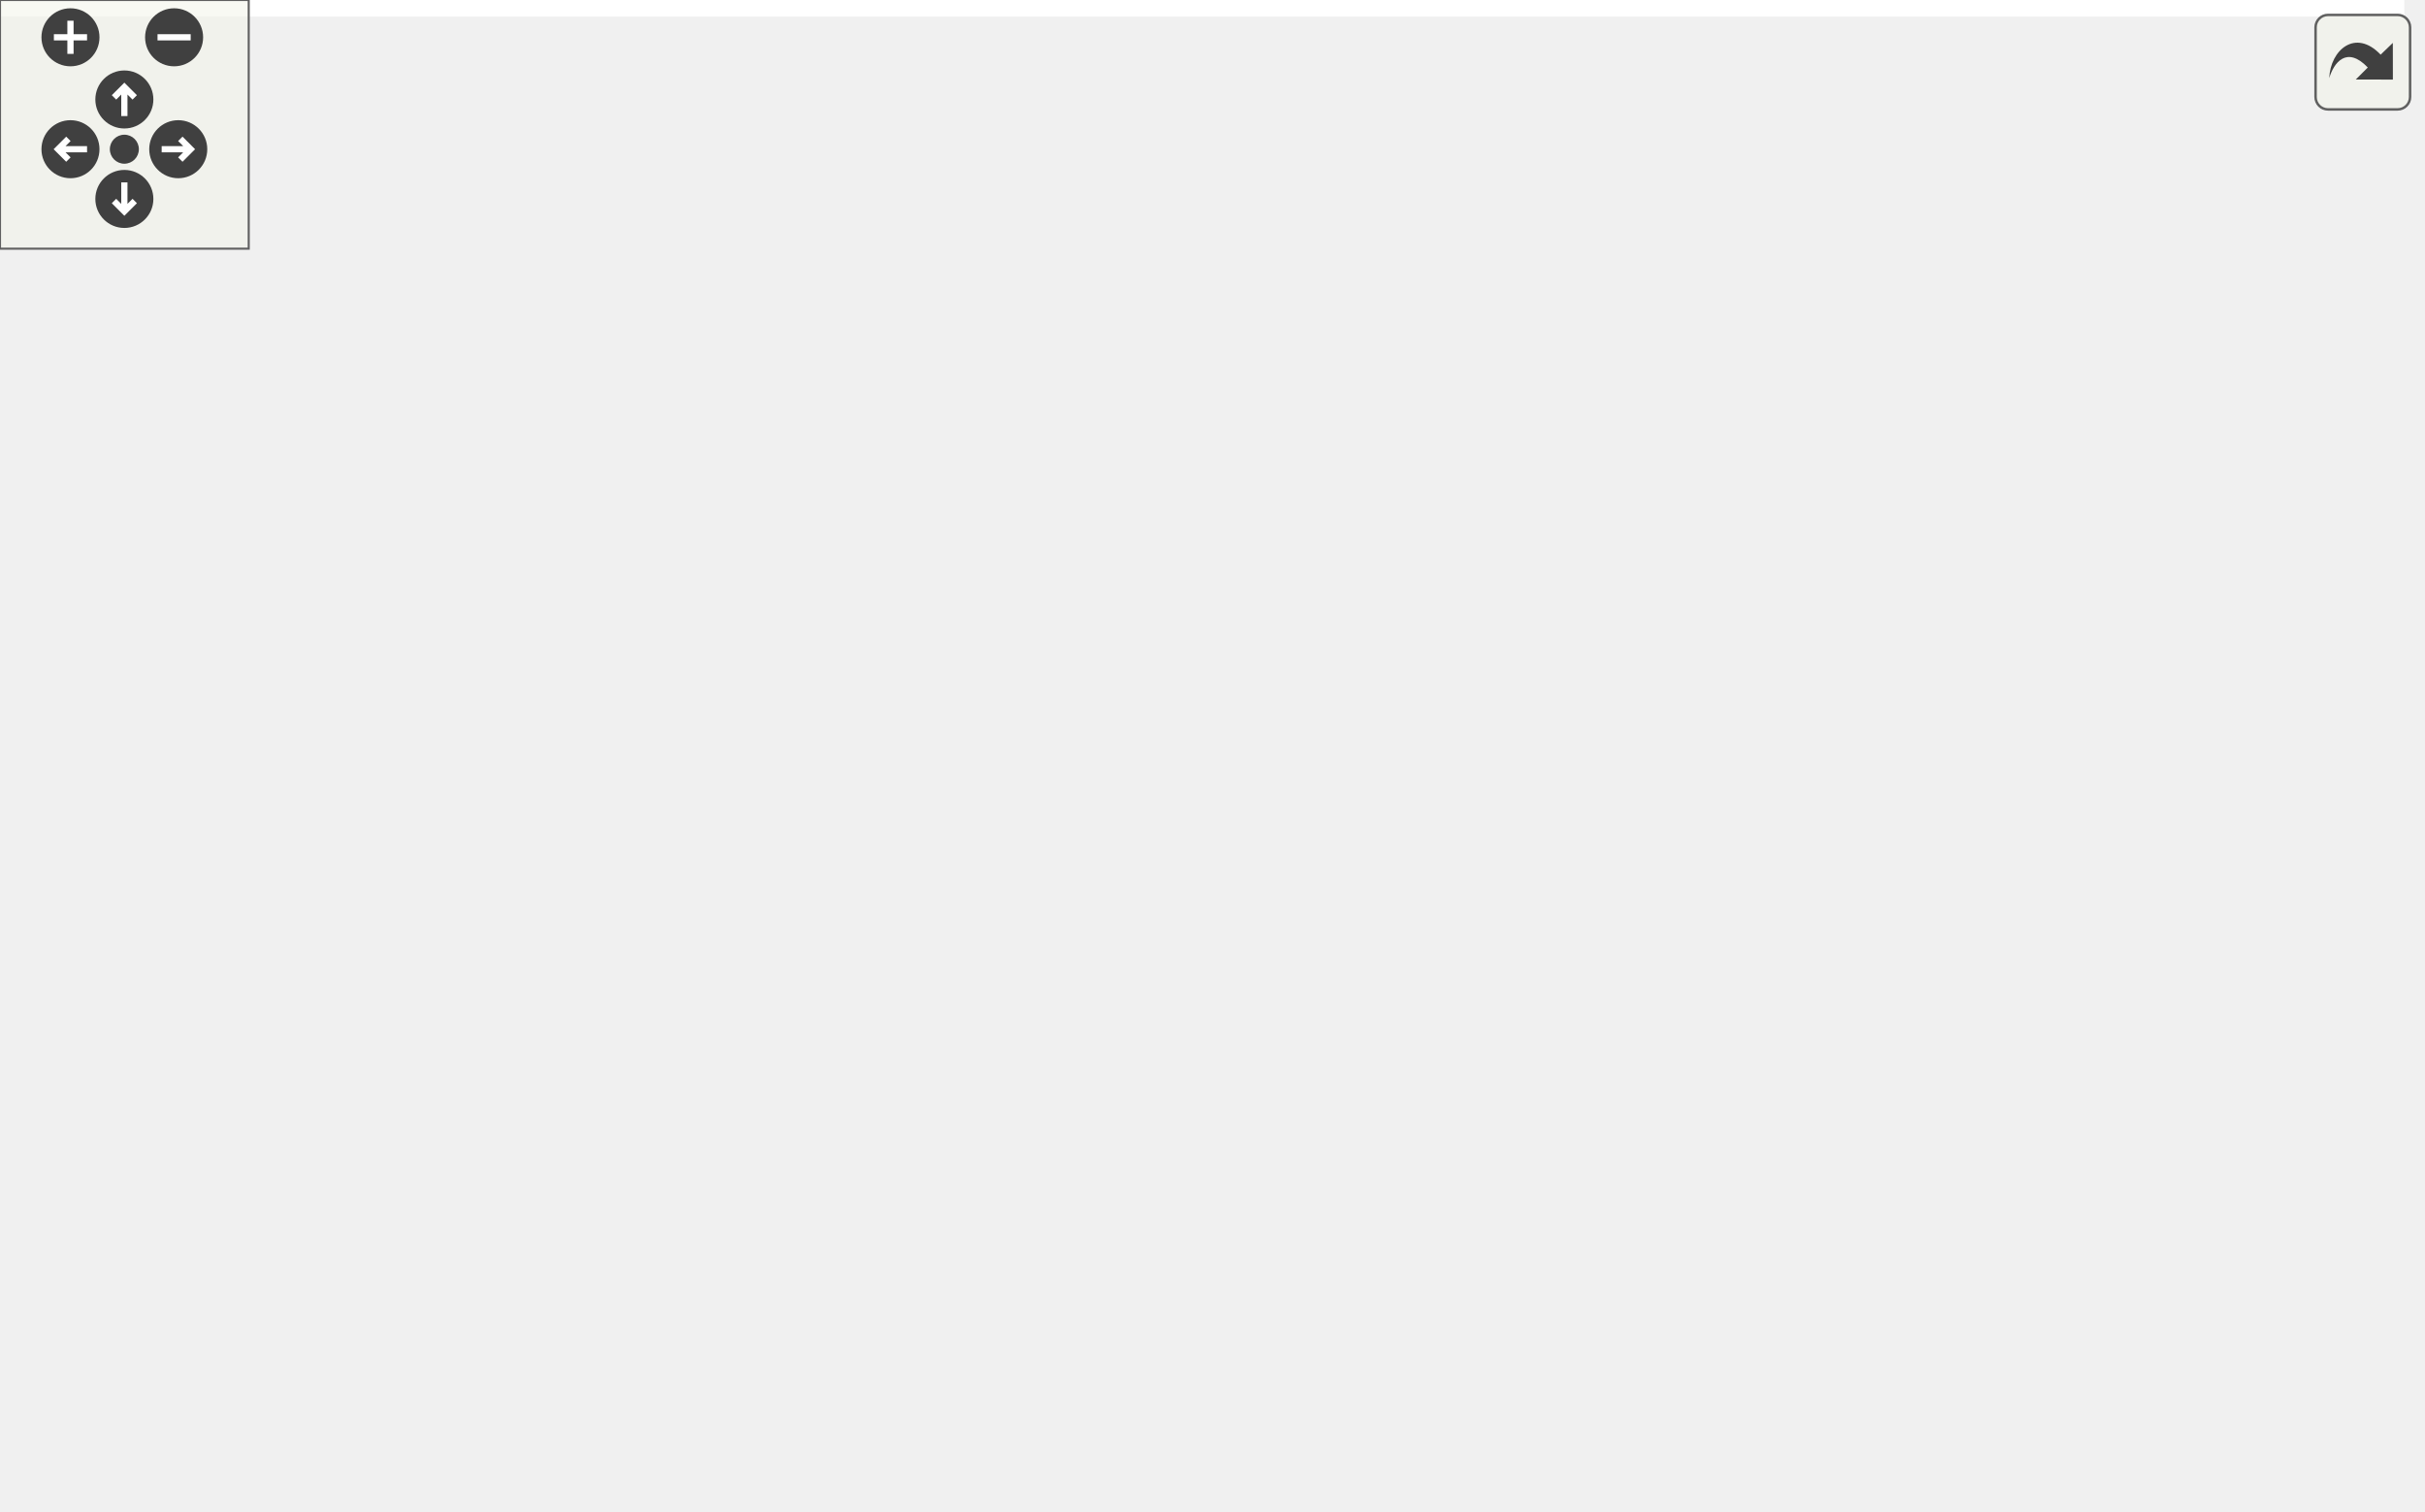
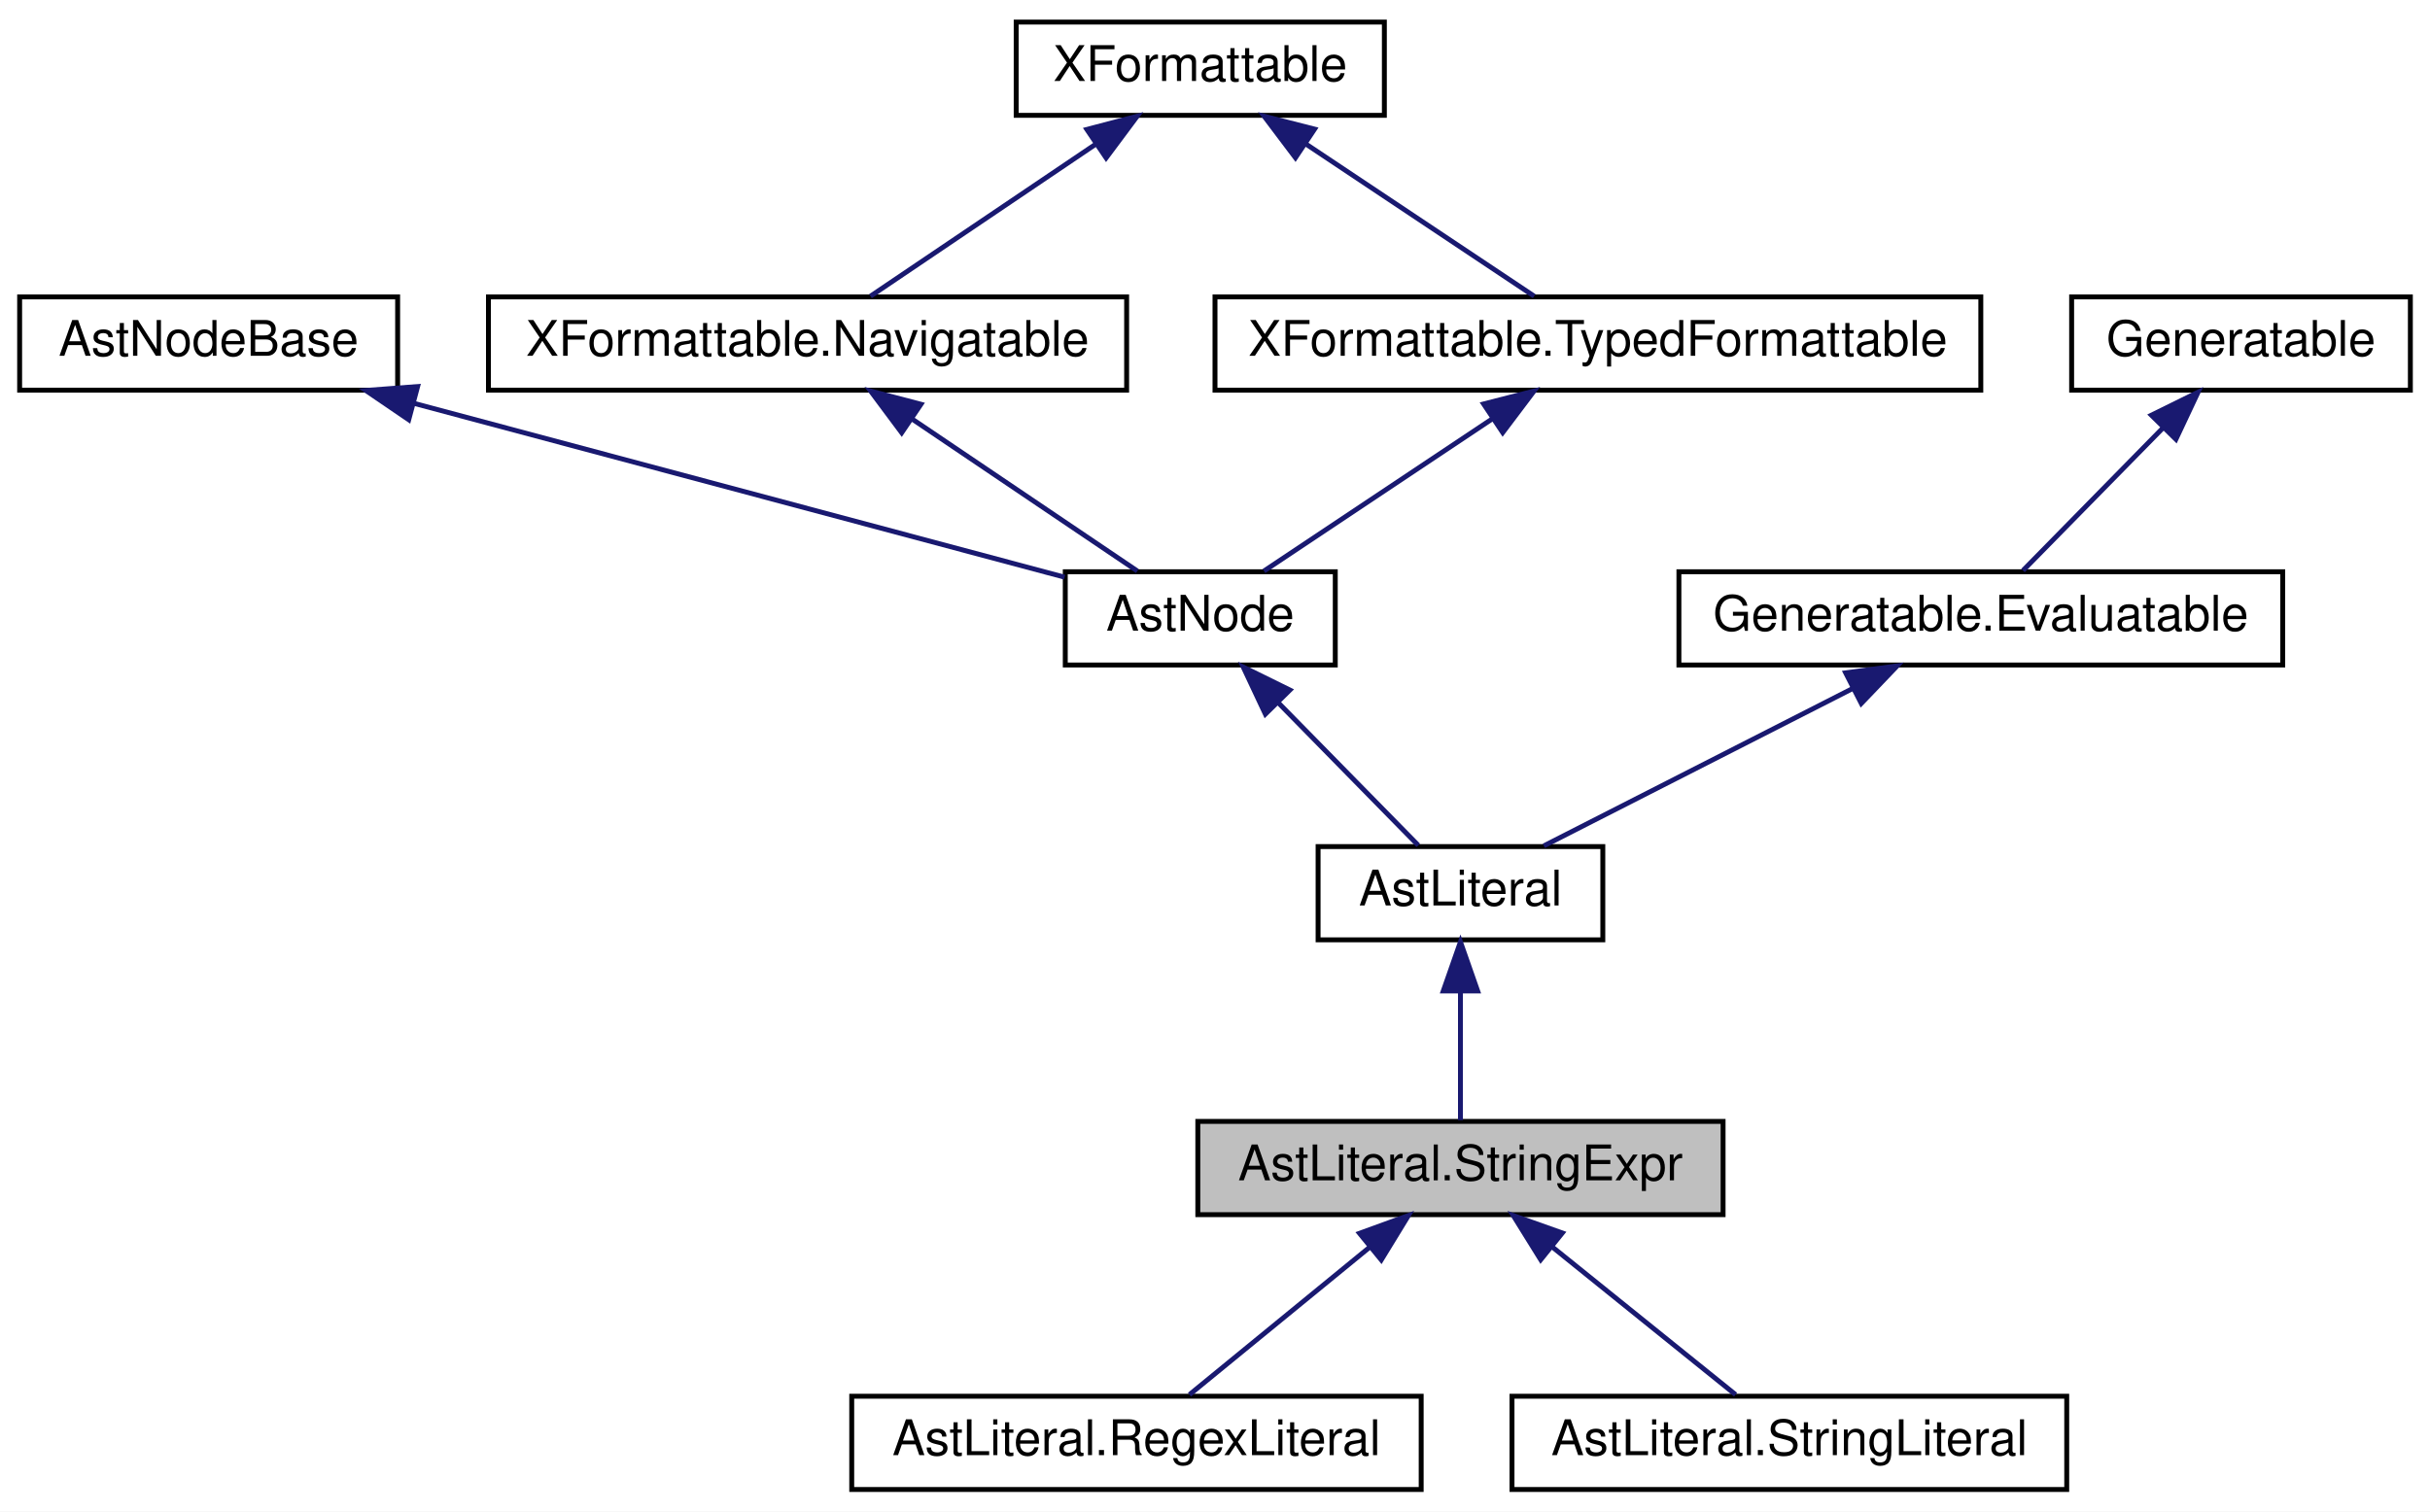
- <svg xmlns="http://www.w3.org/2000/svg" xmlns:xlink="http://www.w3.org/1999/xlink" id="main" version="1.1" xml:space="preserve">
-   <style type="text/css">
- .edge:hover path { stroke: red; }
- .edge:hover polygon { stroke: red; fill: red; }
- </style>
-   <defs>
-     <circle id="rim" cx="0" cy="0" r="7" />
-     <circle id="rim2" cx="0" cy="0" r="3.5" />
-     <g id="zoomPlus">
-       <use xlink:href="#rim" fill="#404040">
-         <set attributeName="fill" to="#808080" begin="zoomplus.mouseover" end="zoomplus.mouseout" />
-       </use>
-       <path d="M-4,0h8M0,-4v8" fill="none" stroke="white" stroke-width="1.5" pointer-events="none" />
-     </g>
-     <g id="zoomMin">
-       <use xlink:href="#rim" fill="#404040">
-         <set attributeName="fill" to="#808080" begin="zoomminus.mouseover" end="zoomminus.mouseout" />
-       </use>
-       <path d="M-4,0h8" fill="none" stroke="white" stroke-width="1.5" pointer-events="none" />
-     </g>
-     <g id="dirArrow">
-       <path fill="none" stroke="white" stroke-width="1.5" d="M0,-3.0v7 M-2.5,-0.5L0,-3.0L2.5,-0.5" />
-     </g>
-     <g id="resetDef">
-       <use xlink:href="#rim2" fill="#404040">
-         <set attributeName="fill" to="#808080" begin="reset.mouseover" end="reset.mouseout" />
-       </use>
-     </g>
-   </defs>
-   <svg id="graph" class="graph">
-     <g id="viewport">
-       <polygon fill="white" stroke="transparent" points="-4,4 -4,-304 580,-304 580,4 -4,4" />
-       <g id="node1" class="node">
-         <g id="a_node1">
-           <a xlink:title="String値アトム">
-             <polygon fill="#bfbfbf" stroke="black" points="399,-56.5 399,-75.5 506,-75.5 506,-56.5 399,-56.5" />
-             <text text-anchor="middle" x="452.5" y="-63.5" font-family="Helvetica,sans-Serif" font-size="10.00">AstLiteral.StringExpr</text>
-           </a>
-         </g>
-       </g>
-       <g id="node11" class="node">
-         <g id="a_node11">
-           <a xlink:href="classast_1_1_ast_literal_1_1_regex_literal.html" target="_top" xlink:title=" ">
-             <polygon fill="white" stroke="black" points="328.5,-0.5 328.5,-19.5 444.5,-19.5 444.5,-0.5 328.5,-0.5" />
-             <text text-anchor="middle" x="386.5" y="-7.5" font-family="Helvetica,sans-Serif" font-size="10.00">AstLiteral.RegexLiteral</text>
-           </a>
-         </g>
-       </g>
-       <g id="edge12" class="edge">
-         <path fill="none" stroke="midnightblue" d="M433.95,-49.82C422.12,-40.15 407.21,-27.95 397.3,-19.83" />
-         <polygon fill="midnightblue" stroke="midnightblue" points="431.94,-52.7 441.9,-56.32 436.37,-47.28 431.94,-52.7" />
-       </g>
-       <g id="node12" class="node">
-         <g id="a_node12">
-           <a xlink:href="classast_1_1_ast_literal_1_1_string_literal.html" target="_top" xlink:title=" ">
-             <polygon fill="white" stroke="black" points="463,-0.5 463,-19.5 576,-19.5 576,-0.5 463,-0.5" />
-             <text text-anchor="middle" x="519.5" y="-7.5" font-family="Helvetica,sans-Serif" font-size="10.00">AstLiteral.StringLiteral</text>
-           </a>
-         </g>
-       </g>
-       <g id="edge13" class="edge">
-         <path fill="none" stroke="midnightblue" d="M471.33,-49.82C483.34,-40.15 498.47,-27.95 508.54,-19.83" />
-         <polygon fill="midnightblue" stroke="midnightblue" points="468.85,-47.32 463.26,-56.32 473.25,-52.77 468.85,-47.32" />
-       </g>
-       <g id="node2" class="node">
-         <g id="a_node2">
-           <a xlink:href="classast_1_1_ast_literal.html" target="_top" xlink:title="値を返すことができる終端オブジェクトのクラス">
-             <polygon fill="white" stroke="black" points="333.5,-112.5 333.5,-131.5 391.5,-131.5 391.5,-112.5 333.5,-112.5" />
-             <text text-anchor="middle" x="362.5" y="-119.5" font-family="Helvetica,sans-Serif" font-size="10.00">AstLiteral</text>
-           </a>
-         </g>
-       </g>
-       <g id="edge1" class="edge">
-         <path fill="none" stroke="midnightblue" d="M385.54,-107.18C402.1,-97.24 423.92,-84.15 438.08,-75.65" />
-         <polygon fill="midnightblue" stroke="midnightblue" points="383.73,-104.18 376.96,-112.32 387.34,-110.18 383.73,-104.18" />
-       </g>
-       <g id="node3" class="node">
-         <g id="a_node3">
-           <a xlink:href="classast_1_1_ast_node.html" target="_top" xlink:title="タグなしの順アクセスの子供をもてる抽象構文木のノードのクラス。">
-             <polygon fill="white" stroke="black" points="181,-168.5 181,-187.5 236,-187.5 236,-168.5 181,-168.5" />
-             <text text-anchor="middle" x="208.5" y="-175.5" font-family="Helvetica,sans-Serif" font-size="10.00">AstNode</text>
-           </a>
-         </g>
-       </g>
-       <g id="edge2" class="edge">
-         <path fill="none" stroke="midnightblue" d="M242.61,-165.04C271.59,-154.88 312.46,-140.55 338.21,-131.52" />
-         <polygon fill="midnightblue" stroke="midnightblue" points="241.18,-161.83 232.9,-168.44 243.5,-168.44 241.18,-161.83" />
-       </g>
-       <g id="node4" class="node">
-         <g id="a_node4">
-           <a xlink:href="classast_1_1_ast_node_base.html" target="_top" xlink:title=" ">
-             <polygon fill="white" stroke="black" points="0,-224.5 0,-243.5 77,-243.5 77,-224.5 0,-224.5" />
-             <text text-anchor="middle" x="38.5" y="-231.5" font-family="Helvetica,sans-Serif" font-size="10.00">AstNodeBase</text>
-           </a>
-         </g>
-       </g>
-       <g id="edge3" class="edge">
-         <path fill="none" stroke="midnightblue" d="M75.32,-221.3C107.35,-211.13 153.02,-196.62 181.69,-187.52" />
-         <polygon fill="midnightblue" stroke="midnightblue" points="73.91,-218.08 65.44,-224.44 76.03,-224.75 73.91,-218.08" />
-       </g>
-       <g id="node5" class="node">
-         <g id="a_node5">
-           <a xlink:href="interfaceformat_1_1_x_formattable_1_1_navigatable.html" target="_top" xlink:title="木構造の分岐ノードとして清書可能なオブジェクトのクラス">
-             <polygon fill="white" stroke="black" points="95.5,-224.5 95.5,-243.5 225.5,-243.5 225.5,-224.5 95.5,-224.5" />
-             <text text-anchor="middle" x="160.5" y="-231.5" font-family="Helvetica,sans-Serif" font-size="10.00">XFormattable.Navigatable</text>
-           </a>
-         </g>
-       </g>
-       <g id="edge4" class="edge">
-         <path fill="none" stroke="midnightblue" d="M175.23,-216.43C183.64,-206.97 193.85,-195.48 200.72,-187.75" />
-         <polygon fill="midnightblue" stroke="midnightblue" points="172.45,-214.28 168.43,-224.08 177.69,-218.93 172.45,-214.28" />
-       </g>
-       <g id="node6" class="node">
-         <g id="a_node6">
-           <a xlink:href="interfaceformat_1_1_x_formattable.html" target="_top" xlink:title="入れ子フォーマット出力可能なオブジェクトのインタフェース。">
-             <polygon fill="white" stroke="black" points="203,-280.5 203,-299.5 278,-299.5 278,-280.5 203,-280.5" />
-             <text text-anchor="middle" x="240.5" y="-287.5" font-family="Helvetica,sans-Serif" font-size="10.00">XFormattable</text>
-           </a>
-         </g>
-       </g>
-       <g id="edge5" class="edge">
-         <path fill="none" stroke="midnightblue" d="M219.2,-274.62C204.58,-264.76 185.67,-251.99 173.32,-243.65" />
-         <polygon fill="midnightblue" stroke="midnightblue" points="217.4,-277.63 227.65,-280.32 221.32,-271.83 217.4,-277.63" />
-       </g>
-       <g id="node7" class="node">
-         <g id="a_node7">
-           <a xlink:href="interfaceformat_1_1_x_formattable_1_1_typed_formattable.html" target="_top" xlink:title="ノードの型情報をもつ書式出力可能なオブジェクトのインタフェース．">
-             <polygon fill="white" stroke="black" points="243.5,-224.5 243.5,-243.5 399.5,-243.5 399.5,-224.5 243.5,-224.5" />
-             <text text-anchor="middle" x="321.5" y="-231.5" font-family="Helvetica,sans-Serif" font-size="10.00">XFormattable.TypedFormattable</text>
-           </a>
-         </g>
-       </g>
-       <g id="edge7" class="edge">
-         <path fill="none" stroke="midnightblue" d="M262.07,-274.62C276.86,-264.76 296.01,-251.99 308.52,-243.65" />
-         <polygon fill="midnightblue" stroke="midnightblue" points="259.89,-271.86 253.51,-280.32 263.78,-277.69 259.89,-271.86" />
-       </g>
-       <g id="edge6" class="edge">
-         <path fill="none" stroke="midnightblue" d="M294.5,-220.1C273.39,-210.01 244.64,-196.27 226.32,-187.52" />
-         <polygon fill="midnightblue" stroke="midnightblue" points="293.06,-223.29 303.59,-224.44 296.08,-216.97 293.06,-223.29" />
-       </g>
-       <g id="node8" class="node">
-         <g id="a_node8">
-           <a xlink:href="interfacecmd_1_1_generatable_1_1_evaluatable.html" target="_top" xlink:title="評価して値を返すノードのインタフェース．必ずしもコードを生成しなくても良い．">
-             <polygon fill="white" stroke="black" points="301,-168.5 301,-187.5 424,-187.5 424,-168.5 301,-168.5" />
-             <text text-anchor="middle" x="362.5" y="-175.5" font-family="Helvetica,sans-Serif" font-size="10.00">Generatable.Evaluatable</text>
-           </a>
-         </g>
-       </g>
-       <g id="edge8" class="edge">
-         <path fill="none" stroke="midnightblue" d="M362.5,-157.8C362.5,-148.91 362.5,-138.78 362.5,-131.75" />
-         <polygon fill="midnightblue" stroke="midnightblue" points="359,-158.08 362.5,-168.08 366,-158.08 359,-158.08" />
-       </g>
-       <g id="node9" class="node">
-         <g id="a_node9">
-           <a xlink:href="interfacecmd_1_1_generatable.html" target="_top" xlink:title="変換してコードを生成できるノードのインタフェース.">
-             <polygon fill="white" stroke="black" points="418,-224.5 418,-243.5 487,-243.5 487,-224.5 418,-224.5" />
-             <text text-anchor="middle" x="452.5" y="-231.5" font-family="Helvetica,sans-Serif" font-size="10.00">Generatable</text>
-           </a>
-         </g>
-       </g>
-       <g id="edge11" class="edge">
-         <path fill="none" stroke="midnightblue" d="M452.5,-213.93C452.5,-177.92 452.5,-101.23 452.5,-75.57" />
-         <polygon fill="midnightblue" stroke="midnightblue" points="449,-214.08 452.5,-224.08 456,-214.08 449,-214.08" />
-       </g>
-       <g id="edge9" class="edge">
-         <path fill="none" stroke="midnightblue" d="M429.46,-219.18C412.9,-209.24 391.08,-196.15 376.92,-187.65" />
-         <polygon fill="midnightblue" stroke="midnightblue" points="427.66,-222.18 438.04,-224.32 431.27,-216.18 427.66,-222.18" />
-       </g>
-       <g id="node10" class="node">
-         <g id="a_node10">
-           <a xlink:href="class_typed_formattable.html" target="_top" xlink:title=" ">
-             <polygon fill="white" stroke="black" points="481,-112.5 481,-131.5 576,-131.5 576,-112.5 481,-112.5" />
-             <text text-anchor="middle" x="528.5" y="-119.5" font-family="Helvetica,sans-Serif" font-size="10.00">TypedFormattable</text>
-           </a>
-         </g>
-       </g>
-       <g id="edge10" class="edge">
-         <path fill="none" stroke="midnightblue" d="M507.92,-106.38C494.19,-96.62 476.57,-84.11 464.93,-75.83" />
-         <polygon fill="midnightblue" stroke="midnightblue" points="506.11,-109.38 516.29,-112.32 510.16,-103.68 506.11,-109.38" />
+ <svg xmlns="http://www.w3.org/2000/svg" xmlns:xlink="http://www.w3.org/1999/xlink" width="495pt" height="308pt" viewBox="0.00 0.00 495.00 308.00">
+   <g id="graph0" class="graph" transform="scale(1 1) rotate(0) translate(4 304)">
+     <polygon fill="white" stroke="transparent" points="-4,4 -4,-304 491,-304 491,4 -4,4" />
+     <g id="node1" class="node">
+       <g id="a_node1">
+         <a xlink:title="String値アトム">
+           <polygon fill="#bfbfbf" stroke="black" points="240,-56.5 240,-75.5 347,-75.5 347,-56.5 240,-56.5" />
+           <text text-anchor="middle" x="293.5" y="-63.5" font-family="Helvetica,sans-Serif" font-size="10.00">AstLiteral.StringExpr</text>
+         </a>
      </g>
    </g>
-   </svg>
-   <g id="navigator" transform="translate(0 0)" fill="#404254">
-     <rect fill="#f2f5e9" fill-opacity="0.5" stroke="#606060" stroke-width=".5" x="0" y="0" width="60" height="60" />
-     <use id="zoomplus" xlink:href="#zoomPlus" x="17" y="9" />
-     <use id="zoomminus" xlink:href="#zoomMin" x="42" y="9" />
-     <use id="reset" xlink:href="#resetDef" x="30" y="36" />
-     <g id="arrowUp" xlink:href="#dirArrow" transform="translate(30 24)">
-       <use xlink:href="#rim" fill="#404040">
-         <set attributeName="fill" to="#808080" begin="arrowUp.mouseover" end="arrowUp.mouseout" />
-       </use>
-       <path fill="none" stroke="white" stroke-width="1.5" d="M0,-3.0v7 M-2.5,-0.5L0,-3.0L2.5,-0.5" />
+     <g id="node10" class="node">
+       <g id="a_node10">
+         <a xlink:href="classast_1_1_ast_literal_1_1_regex_literal.html" target="_top" xlink:title=" ">
+           <polygon fill="white" stroke="black" points="169.5,-0.5 169.5,-19.5 285.5,-19.5 285.5,-0.5 169.5,-0.5" />
+           <text text-anchor="middle" x="227.5" y="-7.5" font-family="Helvetica,sans-Serif" font-size="10.00">AstLiteral.RegexLiteral</text>
+         </a>
+       </g>
    </g>
-     <g id="arrowRight" xlink:href="#dirArrow" transform="rotate(90) translate(36 -43)">
-       <use xlink:href="#rim" fill="#404040">
-         <set attributeName="fill" to="#808080" begin="arrowRight.mouseover" end="arrowRight.mouseout" />
-       </use>
-       <path fill="none" stroke="white" stroke-width="1.5" d="M0,-3.0v7 M-2.5,-0.5L0,-3.0L2.5,-0.5" />
+     <g id="edge10" class="edge">
+       <path fill="none" stroke="midnightblue" d="M274.95,-49.82C263.12,-40.15 248.21,-27.95 238.3,-19.83" />
+       <polygon fill="midnightblue" stroke="midnightblue" points="272.94,-52.7 282.9,-56.32 277.37,-47.28 272.94,-52.7" />
    </g>
-     <g id="arrowDown" xlink:href="#dirArrow" transform="rotate(180) translate(-30 -48)">
-       <use xlink:href="#rim" fill="#404040">
-         <set attributeName="fill" to="#808080" begin="arrowDown.mouseover" end="arrowDown.mouseout" />
-       </use>
-       <path fill="none" stroke="white" stroke-width="1.5" d="M0,-3.0v7 M-2.5,-0.5L0,-3.0L2.5,-0.5" />
+     <g id="node11" class="node">
+       <g id="a_node11">
+         <a xlink:href="classast_1_1_ast_literal_1_1_string_literal.html" target="_top" xlink:title=" ">
+           <polygon fill="white" stroke="black" points="304,-0.5 304,-19.5 417,-19.5 417,-0.5 304,-0.5" />
+           <text text-anchor="middle" x="360.5" y="-7.5" font-family="Helvetica,sans-Serif" font-size="10.00">AstLiteral.StringLiteral</text>
+         </a>
+       </g>
    </g>
-     <g id="arrowLeft" xlink:href="#dirArrow" transform="rotate(270) translate(-36 17)">
-       <use xlink:href="#rim" fill="#404040">
-         <set attributeName="fill" to="#808080" begin="arrowLeft.mouseover" end="arrowLeft.mouseout" />
-       </use>
-       <path fill="none" stroke="white" stroke-width="1.5" d="M0,-3.0v7 M-2.5,-0.5L0,-3.0L2.5,-0.5" />
+     <g id="edge11" class="edge">
+       <path fill="none" stroke="midnightblue" d="M312.33,-49.82C324.34,-40.15 339.47,-27.95 349.54,-19.83" />
+       <polygon fill="midnightblue" stroke="midnightblue" points="309.85,-47.32 304.26,-56.32 314.25,-52.77 309.85,-47.32" />
+     </g>
+     <g id="node2" class="node">
+       <g id="a_node2">
+         <a xlink:href="classast_1_1_ast_literal.html" target="_top" xlink:title="値を返すことができる終端オブジェクトのクラス">
+           <polygon fill="white" stroke="black" points="264.5,-112.5 264.5,-131.5 322.5,-131.5 322.5,-112.5 264.5,-112.5" />
+           <text text-anchor="middle" x="293.5" y="-119.5" font-family="Helvetica,sans-Serif" font-size="10.00">AstLiteral</text>
+         </a>
+       </g>
+     </g>
+     <g id="edge1" class="edge">
+       <path fill="none" stroke="midnightblue" d="M293.5,-101.8C293.5,-92.91 293.5,-82.78 293.5,-75.75" />
+       <polygon fill="midnightblue" stroke="midnightblue" points="290,-102.08 293.5,-112.08 297,-102.08 290,-102.08" />
+     </g>
+     <g id="node3" class="node">
+       <g id="a_node3">
+         <a xlink:href="classast_1_1_ast_node.html" target="_top" xlink:title="タグなしの順アクセスの子供をもてる抽象構文木のノードのクラス。">
+           <polygon fill="white" stroke="black" points="213,-168.5 213,-187.5 268,-187.5 268,-168.5 213,-168.5" />
+           <text text-anchor="middle" x="240.5" y="-175.5" font-family="Helvetica,sans-Serif" font-size="10.00">AstNode</text>
+         </a>
+       </g>
+     </g>
+     <g id="edge2" class="edge">
+       <path fill="none" stroke="midnightblue" d="M256.48,-160.72C265.82,-151.2 277.25,-139.56 284.91,-131.75" />
+       <polygon fill="midnightblue" stroke="midnightblue" points="253.76,-158.49 249.25,-168.08 258.75,-163.4 253.76,-158.49" />
+     </g>
+     <g id="node4" class="node">
+       <g id="a_node4">
+         <a xlink:href="classast_1_1_ast_node_base.html" target="_top" xlink:title=" ">
+           <polygon fill="white" stroke="black" points="0,-224.5 0,-243.5 77,-243.5 77,-224.5 0,-224.5" />
+           <text text-anchor="middle" x="38.5" y="-231.5" font-family="Helvetica,sans-Serif" font-size="10.00">AstNodeBase</text>
+         </a>
+       </g>
+     </g>
+     <g id="edge3" class="edge">
+       <path fill="none" stroke="midnightblue" d="M80.17,-221.86C119.9,-211.24 178.61,-195.55 212.86,-186.39" />
+       <polygon fill="midnightblue" stroke="midnightblue" points="79.26,-218.48 70.51,-224.44 81.07,-225.24 79.26,-218.48" />
+     </g>
+     <g id="node5" class="node">
+       <g id="a_node5">
+         <a xlink:href="interfaceformat_1_1_x_formattable_1_1_navigatable.html" target="_top" xlink:title="木構造の分岐ノードとして清書可能なオブジェクトのクラス">
+           <polygon fill="white" stroke="black" points="95.5,-224.5 95.5,-243.5 225.5,-243.5 225.5,-224.5 95.5,-224.5" />
+           <text text-anchor="middle" x="160.5" y="-231.5" font-family="Helvetica,sans-Serif" font-size="10.00">XFormattable.Navigatable</text>
+         </a>
+       </g>
+     </g>
+     <g id="edge4" class="edge">
+       <path fill="none" stroke="midnightblue" d="M181.8,-218.62C196.42,-208.76 215.33,-195.99 227.68,-187.65" />
+       <polygon fill="midnightblue" stroke="midnightblue" points="179.68,-215.83 173.35,-224.32 183.6,-221.63 179.68,-215.83" />
+     </g>
+     <g id="node6" class="node">
+       <g id="a_node6">
+         <a xlink:href="interfaceformat_1_1_x_formattable.html" target="_top" xlink:title="入れ子フォーマット出力可能なオブジェクトのインタフェース。">
+           <polygon fill="white" stroke="black" points="203,-280.5 203,-299.5 278,-299.5 278,-280.5 203,-280.5" />
+           <text text-anchor="middle" x="240.5" y="-287.5" font-family="Helvetica,sans-Serif" font-size="10.00">XFormattable</text>
+         </a>
+       </g>
+     </g>
+     <g id="edge5" class="edge">
+       <path fill="none" stroke="midnightblue" d="M219.2,-274.62C204.58,-264.76 185.67,-251.99 173.32,-243.65" />
+       <polygon fill="midnightblue" stroke="midnightblue" points="217.4,-277.63 227.65,-280.32 221.32,-271.83 217.4,-277.63" />
+     </g>
+     <g id="node7" class="node">
+       <g id="a_node7">
+         <a xlink:href="interfaceformat_1_1_x_formattable_1_1_typed_formattable.html" target="_top" xlink:title="ノードの型情報をもつ書式出力可能なオブジェクトのインタフェース．">
+           <polygon fill="white" stroke="black" points="243.5,-224.5 243.5,-243.5 399.5,-243.5 399.5,-224.5 243.5,-224.5" />
+           <text text-anchor="middle" x="321.5" y="-231.5" font-family="Helvetica,sans-Serif" font-size="10.00">XFormattable.TypedFormattable</text>
+         </a>
+       </g>
+     </g>
+     <g id="edge7" class="edge">
+       <path fill="none" stroke="midnightblue" d="M262.07,-274.62C276.86,-264.76 296.01,-251.99 308.52,-243.65" />
+       <polygon fill="midnightblue" stroke="midnightblue" points="259.89,-271.86 253.51,-280.32 263.78,-277.69 259.89,-271.86" />
+     </g>
+     <g id="edge6" class="edge">
+       <path fill="none" stroke="midnightblue" d="M299.93,-218.62C285.14,-208.76 265.99,-195.99 253.48,-187.65" />
+       <polygon fill="midnightblue" stroke="midnightblue" points="298.22,-221.69 308.49,-224.32 302.11,-215.86 298.22,-221.69" />
+     </g>
+     <g id="node8" class="node">
+       <g id="a_node8">
+         <a xlink:href="interfacecmd_1_1_generatable_1_1_evaluatable.html" target="_top" xlink:title="評価して値を返すノードのインタフェース．必ずしもコードを生成しなくても良い．">
+           <polygon fill="white" stroke="black" points="338,-168.5 338,-187.5 461,-187.5 461,-168.5 338,-168.5" />
+           <text text-anchor="middle" x="399.5" y="-175.5" font-family="Helvetica,sans-Serif" font-size="10.00">Generatable.Evaluatable</text>
+         </a>
+       </g>
+     </g>
+     <g id="edge8" class="edge">
+       <path fill="none" stroke="midnightblue" d="M373.44,-163.73C353.82,-153.73 327.47,-140.31 310.49,-131.65" />
+       <polygon fill="midnightblue" stroke="midnightblue" points="371.97,-166.9 382.47,-168.32 375.15,-160.67 371.97,-166.9" />
+     </g>
+     <g id="node9" class="node">
+       <g id="a_node9">
+         <a xlink:href="interfacecmd_1_1_generatable.html" target="_top" xlink:title="変換してコードを生成できるノードのインタフェース.">
+           <polygon fill="white" stroke="black" points="418,-224.5 418,-243.5 487,-243.5 487,-224.5 418,-224.5" />
+           <text text-anchor="middle" x="452.5" y="-231.5" font-family="Helvetica,sans-Serif" font-size="10.00">Generatable</text>
+         </a>
+       </g>
+     </g>
+     <g id="edge9" class="edge">
+       <path fill="none" stroke="midnightblue" d="M436.52,-216.72C427.18,-207.2 415.75,-195.56 408.09,-187.75" />
+       <polygon fill="midnightblue" stroke="midnightblue" points="434.25,-219.4 443.75,-224.08 439.24,-214.49 434.25,-219.4" />
    </g>
  </g>
-   <svg viewBox="0 0 15 15" width="100%" height="30px" preserveAspectRatio="xMaxYMin meet">
-     <g id="arrow_out" transform="scale(0.3 0.3)">
-       <a xlink:href="classast_1_1_ast_literal_1_1_string_expr__inherit__graph_org.svg" target="_base">
-         <rect id="button" ry="5" rx="5" y="6" x="6" height="38" width="38" fill="#f2f5e9" fill-opacity="0.5" stroke="#606060" stroke-width="1.0" />
-         <path id="arrow" d="M 11.5,31.437 C 11.94,20.098 22.043,11.323 32.159,21.979 L 37.069,17.246 C 37.069,17.246 37.088,32 37.088,32 L 22.16,31.978 C 22.16,31.978 26.998,27.14 26.998,27.14 C 18.529,18.264 13.292,25.23 11.5,31.437 z" style="fill:#404040;" />
-       </a>
-     </g>
-   </svg>
</svg>
